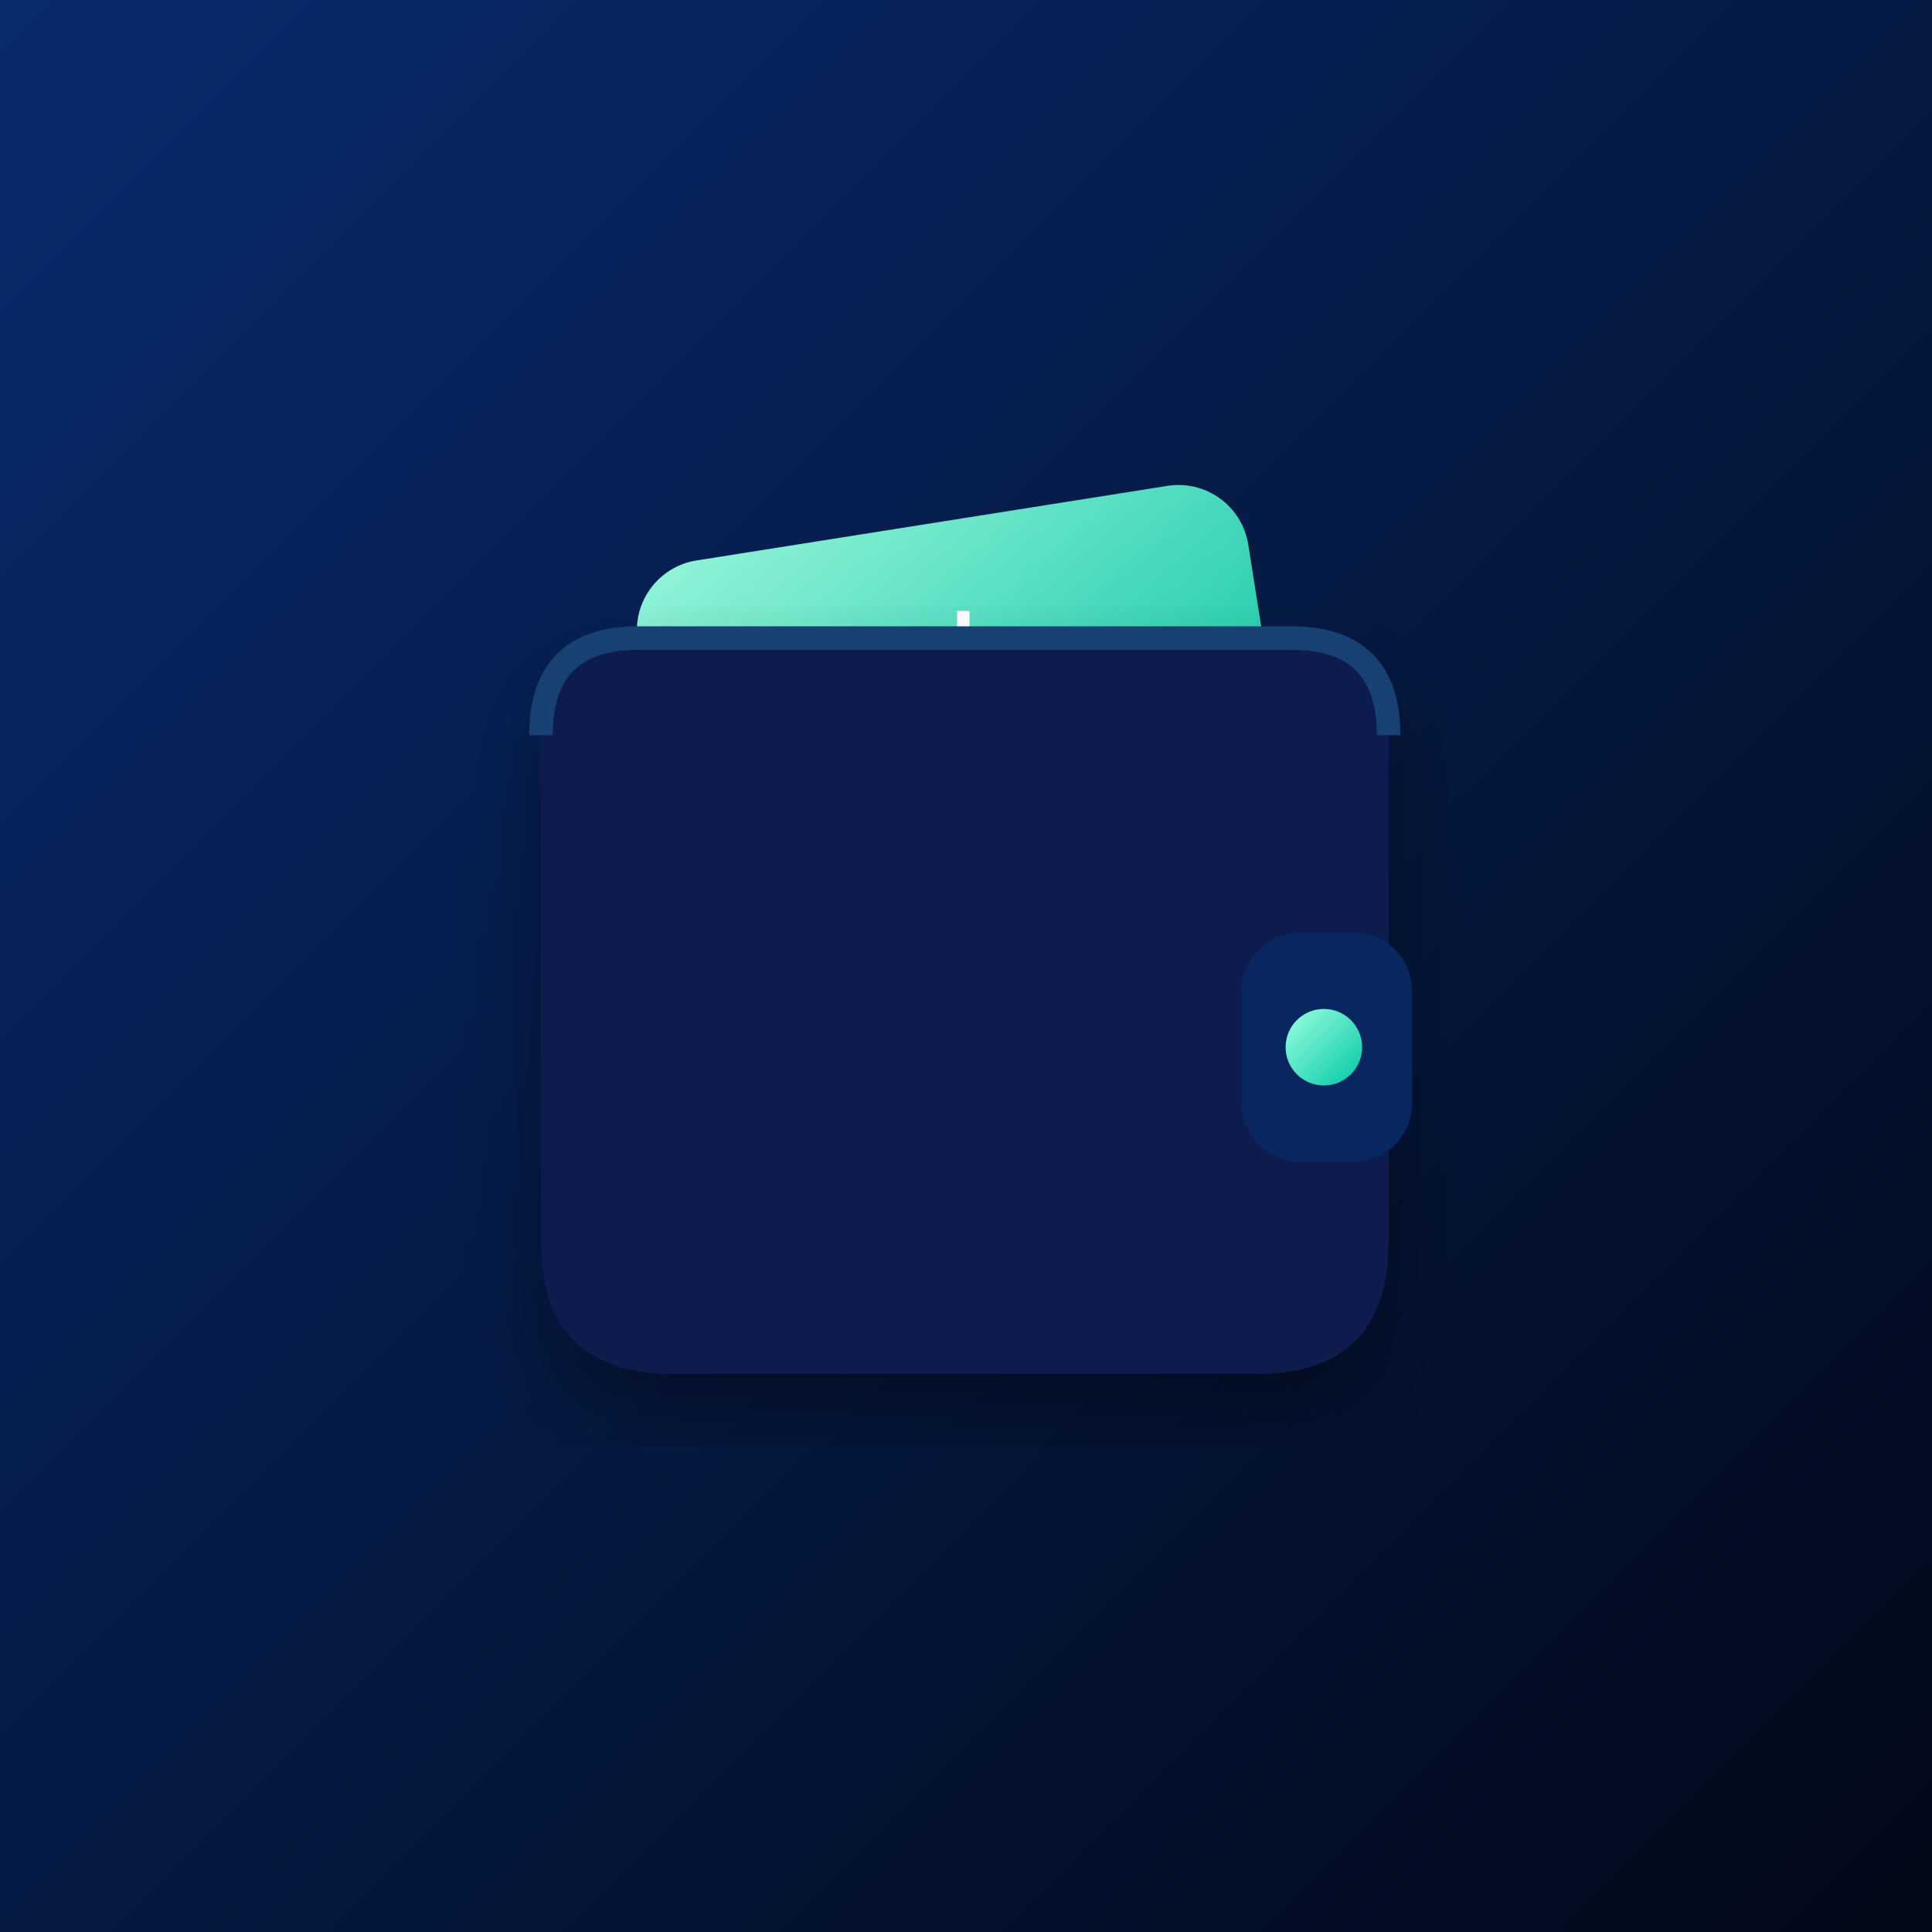
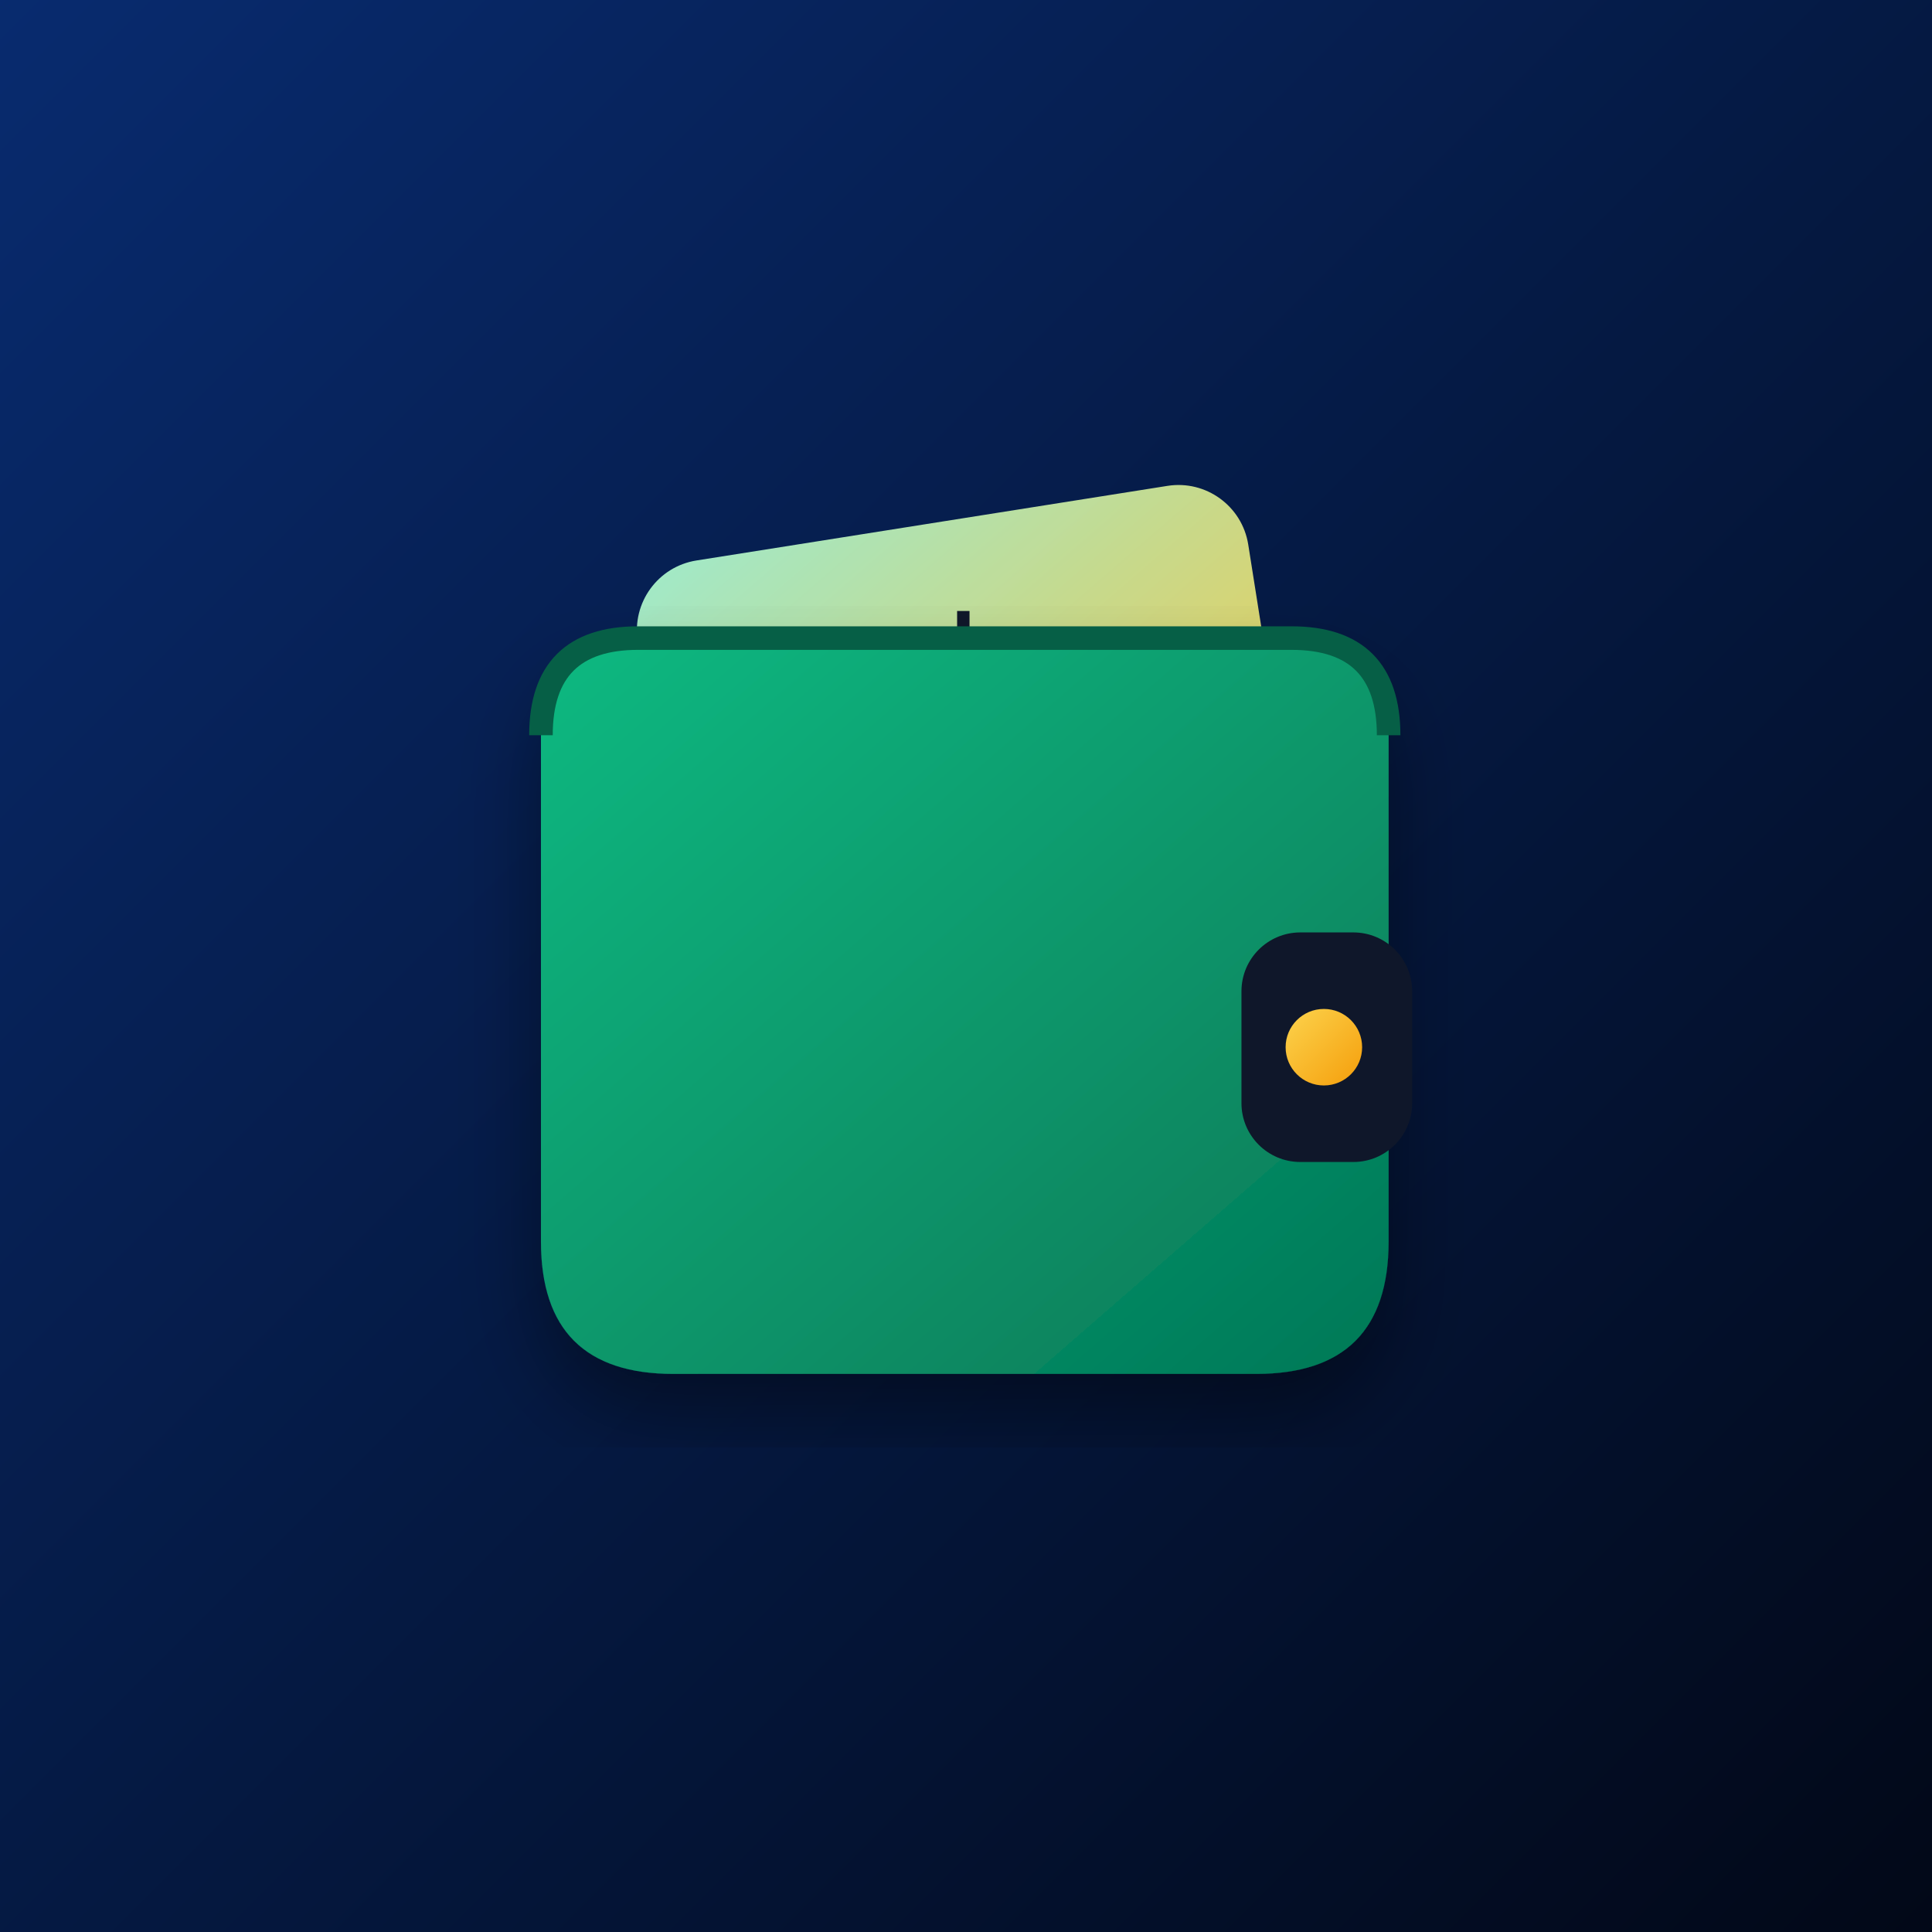
<svg xmlns="http://www.w3.org/2000/svg" viewBox="0 0 512 512" width="512" height="512">
  <defs>
    <linearGradient id="bgM" x1="0" y1="0" x2="1" y2="1">
      <stop stop-color="#082b6f" />
      <stop offset="1" stop-color="#020817" />
    </linearGradient>
-     <linearGradient id="mintM" x1="0" y1="0" x2="1" y2="1">
-       <stop stop-color="#9cffdf" />
-       <stop offset="1" stop-color="#00c9a7" />
+     <linearGradient id="cardM" x1="0" y1="0" x2="1" y2="1">
+       <stop stop-color="#A7F3D0" />
+       <stop offset="1" stop-color="#FCD34D" />
+     </linearGradient>
+     <linearGradient id="walletM" x1="0" y1="0" x2="1" y2="1">
+       <stop stop-color="#10B981" />
+       <stop offset="1" stop-color="#047857" />
+     </linearGradient>
+     <linearGradient id="claspDotM" x1="0" y1="0" x2="1" y2="1">
+       <stop stop-color="#FCD34D" />
+       <stop offset="1" stop-color="#F59E0B" />
    </linearGradient>
    <filter id="walletShadowM" x="-10%" y="-10%" width="120%" height="120%">
-       <feDropShadow dx="0" dy="14" stdDeviation="14" flood-opacity="0.35" />
+       <feDropShadow dx="0" dy="14" stdDeviation="14" flood-opacity="0.4" />
    </filter>
  </defs>
  <rect width="512" height="512" fill="url(#bgM)" />
  <g transform="translate(56,56) scale(0.78)">
-     <rect x="150" y="105" width="210" height="130" rx="24" fill="url(#mintM)" transform="rotate(-9 256 170)" opacity="0.95" />
-     <text x="255" y="195" font-family="-apple-system, 'SF Pro Display', 'Helvetica Neue', sans-serif" font-size="72" font-weight="800" fill="#FFFFFF" text-anchor="middle">$</text>
-     <path d="M112 178 Q112 145 145 145 H367 Q400 145 400 178 V350 Q400 395 355 395 H157 Q112 395 112 350 Z" fill="#071b4d" filter="url(#walletShadowM)" />
-     <path d="M112 178 Q112 145 145 145 H367 Q400 145 400 178" fill="none" stroke="#174073" stroke-width="8" />
-     <rect x="350" y="245" width="58" height="78" rx="20" fill="#08265f" />
-     <circle cx="378" cy="284" r="13" fill="url(#mintM)" />
+     <rect x="150" y="105" width="210" height="130" rx="24" fill="url(#cardM)" transform="rotate(-9 256 170)" opacity="0.95" />
+     <text x="255" y="195" font-family="-apple-system, 'SF Pro Display', 'Helvetica Neue', sans-serif" font-size="72" font-weight="800" fill="#0F172A" text-anchor="middle">$</text>
+     <path d="M112 178 Q112 145 145 145 H367 Q400 145 400 178 V350 Q400 395 355 395 H157 Q112 395 112 350 Z" fill="url(#walletM)" filter="url(#walletShadowM)" />
+     <path d="M112 178 Q112 145 145 145 H367 Q400 145 400 178" fill="none" stroke="#065F46" stroke-width="8" />
+     <rect x="350" y="245" width="58" height="78" rx="20" fill="#0F172A" />
+     <circle cx="378" cy="284" r="13" fill="url(#claspDotM)" />
  </g>
</svg>
